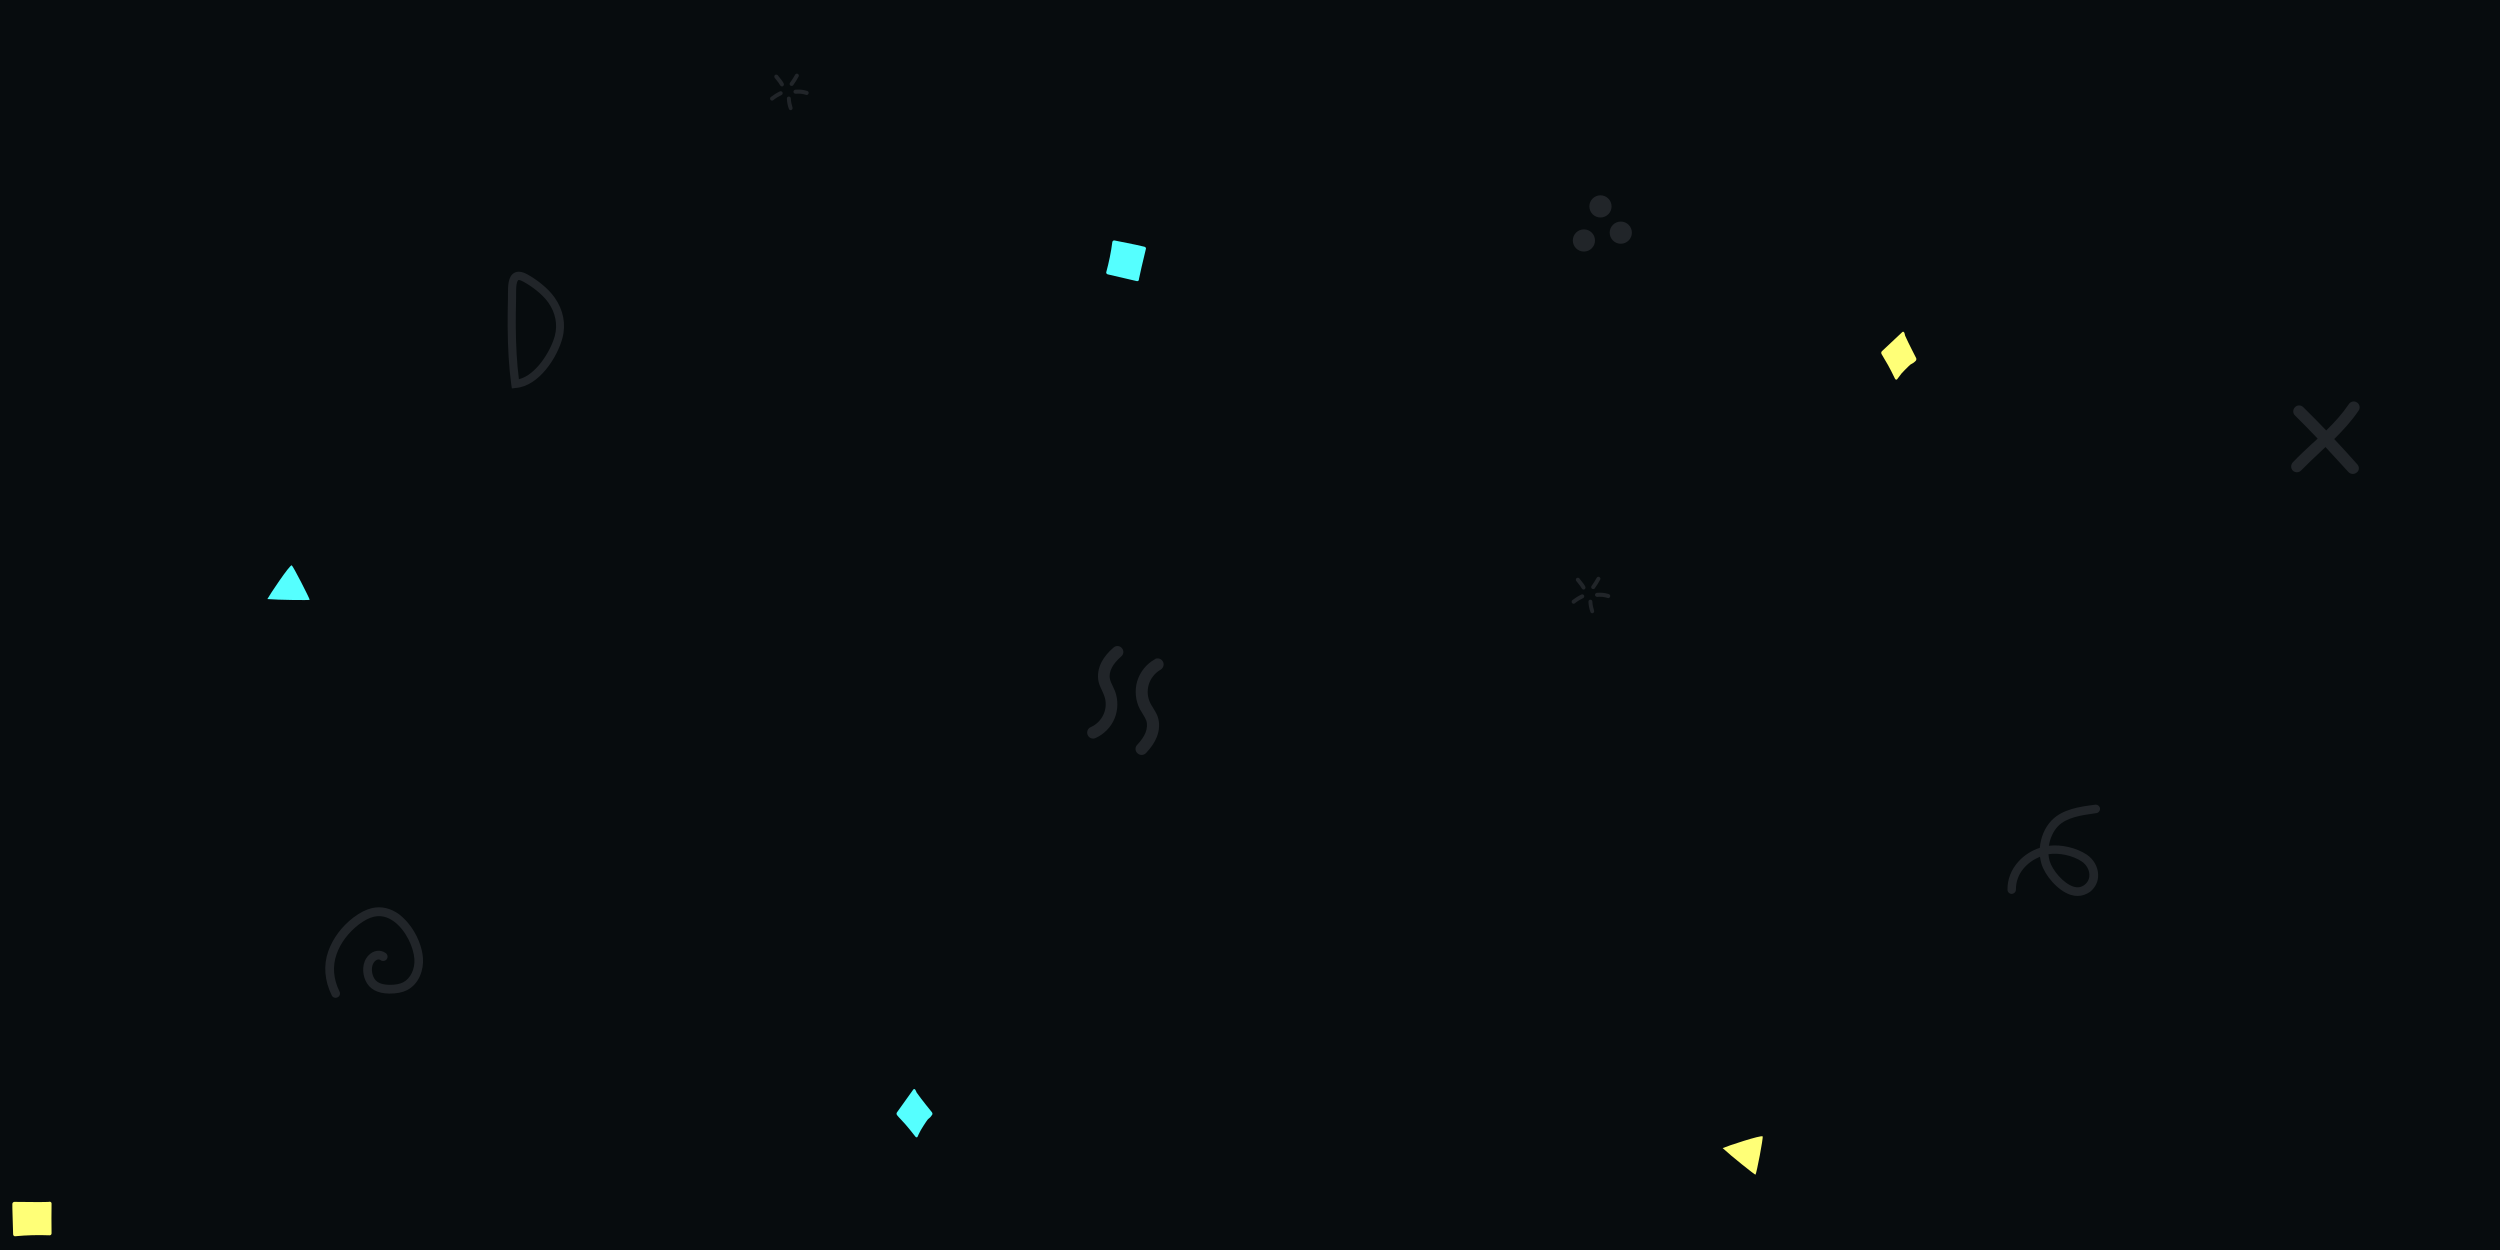
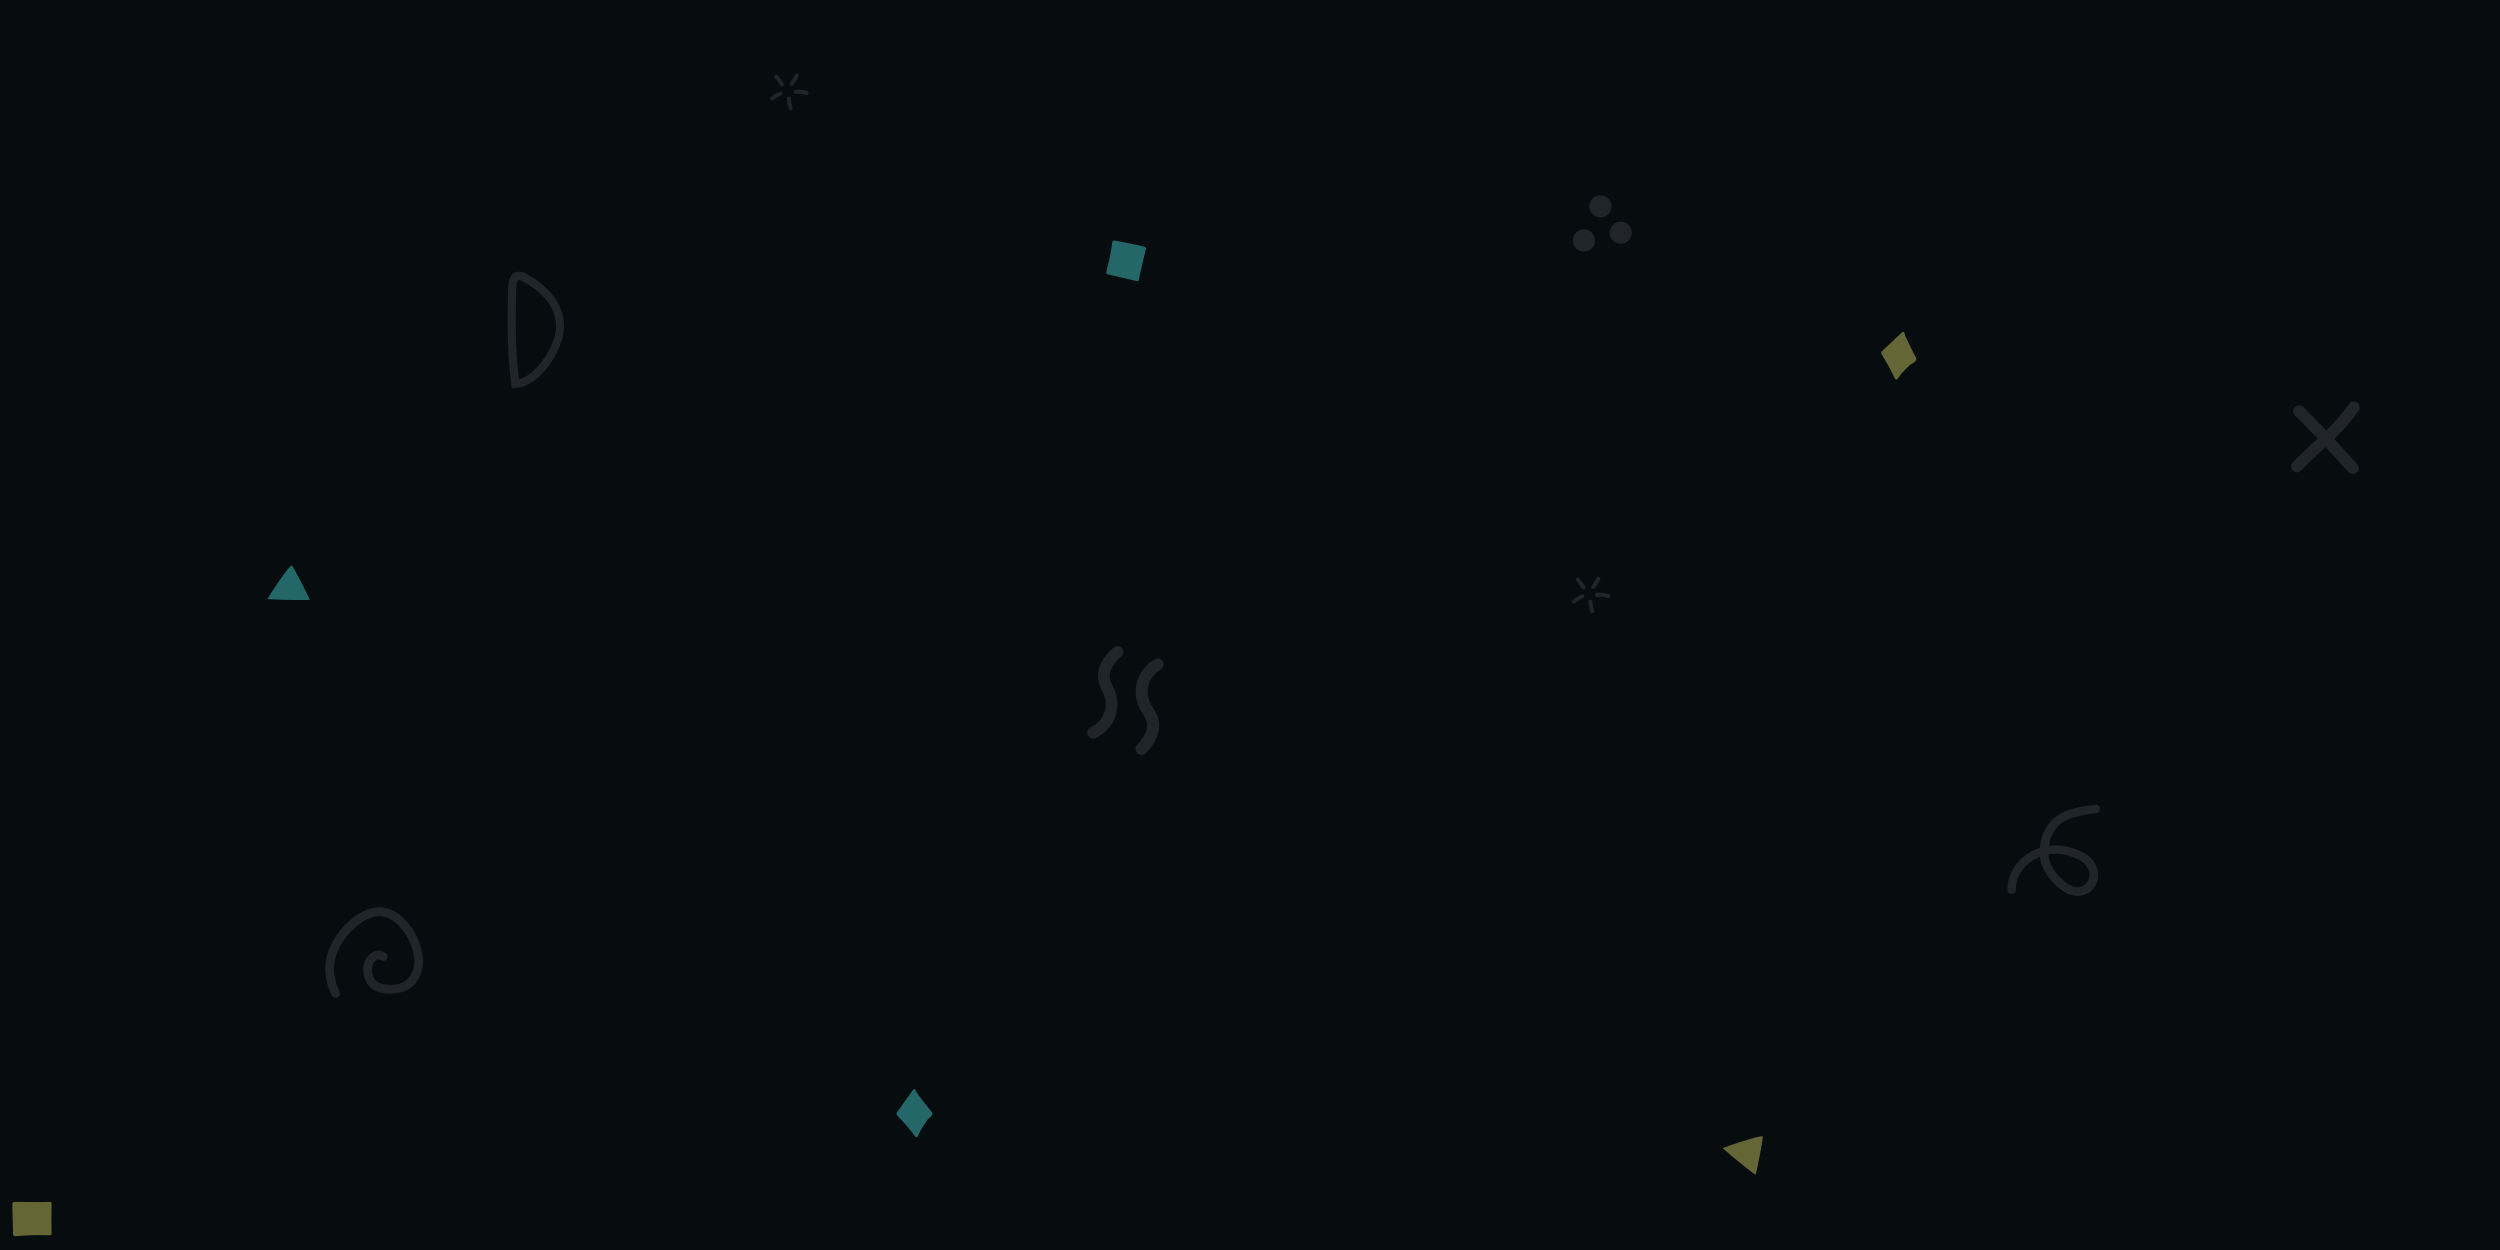
<svg xmlns="http://www.w3.org/2000/svg" width="861" height="430.5" viewBox="0 0 1600 800">
  <rect fill="#070C0e" width="1600" height="800" />
-   <path fill="#FF7" d="M1102.5 734.8c2.5-1.2 24.8-8.6 25.6-7.5.5.7-3.9 23.8-4.6 24.5C1123.3 752.1 1107.5 739.5 1102.5 734.8zM1226.3 229.1c0-.1-4.9-9.4-7-14.2-.1-.3-.3-1.1-.4-1.6-.1-.4-.3-.7-.6-.9-.3-.2-.6-.1-.8.1l-13.1 12.3c0 0 0 0 0 0-.2.2-.3.5-.4.8 0 .3 0 .7.2 1 .1.1 1.4 2.5 2.1 3.6 2.4 3.7 6.5 12.1 6.5 12.2.2.3.4.5.7.6.3 0 .5-.1.7-.3 0 0 1.8-2.5 2.7-3.6 1.5-1.6 3-3.2 4.6-4.7 1.2-1.2 1.6-1.4 2.1-1.6.5-.3 1.1-.5 2.5-1.9C1226.5 230.4 1226.6 229.6 1226.3 229.1zM33 770.3C33 770.3 33 770.3 33 770.3c0-.7-.5-1.2-1.2-1.2-.1 0-.3 0-.4.1-1.6.2-14.3.1-22.2 0-.3 0-.6.1-.9.4-.2.2-.4.5-.4.9 0 .2 0 4.9.1 5.9l.4 13.6c0 .3.2.6.4.9.2.2.5.3.8.3 0 0 .1 0 .1 0 7.3-.7 14.7-.9 22-.6.3 0 .7-.1.9-.3.2-.2.4-.6.4-.9C32.9 783.3 32.9 776.2 33 770.3z" />
-   <path fill="#5ff" d="M171.1 383.4c1.3-2.5 14.3-22 15.6-21.6.8.3 11.5 21.2 11.5 22.1C198.1 384.2 177.9 384 171.1 383.4zM596.4 711.8c-.1-.1-6.7-8.2-9.7-12.5-.2-.3-.5-1-.7-1.5-.2-.4-.4-.7-.7-.8-.3-.1-.6 0-.8.3L574 712c0 0 0 0 0 0-.2.2-.2.5-.2.9 0 .3.2.7.4.9.1.1 1.8 2.2 2.8 3.1 3.1 3.1 8.8 10.5 8.9 10.6.2.3.5.4.8.4.3 0 .5-.2.6-.5 0 0 1.2-2.8 2-4.1 1.1-1.9 2.3-3.7 3.5-5.5.9-1.4 1.3-1.7 1.7-2 .5-.4 1-.7 2.1-2.4C596.9 713.1 596.8 712.3 596.4 711.8zM727.5 179.9C727.5 179.9 727.5 179.9 727.5 179.9c.6.2 1.3-.2 1.4-.8 0-.1 0-.2 0-.4.2-1.4 2.8-12.6 4.5-19.5.1-.3 0-.6-.2-.8-.2-.3-.5-.4-.8-.5-.2 0-4.7-1.1-5.7-1.3l-13.4-2.7c-.3-.1-.7 0-.9.2-.2.2-.4.4-.5.6 0 0 0 .1 0 .1-.8 6.5-2.2 13.1-3.9 19.4-.1.3 0 .6.2.9.2.3.5.4.8.5C714.8 176.9 721.7 178.5 727.5 179.9zM728.5 178.1c-.1-.1-.2-.2-.4-.2C728.3 177.9 728.4 178 728.5 178.1z" />
+   <path fill="#FFFF7760" d="M1102.5 734.8c2.5-1.2 24.8-8.6 25.6-7.5.5.7-3.9 23.8-4.6 24.5C1123.3 752.1 1107.5 739.5 1102.5 734.8zM1226.3 229.1c0-.1-4.9-9.4-7-14.2-.1-.3-.3-1.1-.4-1.6-.1-.4-.3-.7-.6-.9-.3-.2-.6-.1-.8.1l-13.1 12.3c0 0 0 0 0 0-.2.2-.3.5-.4.8 0 .3 0 .7.2 1 .1.1 1.4 2.5 2.1 3.6 2.4 3.7 6.5 12.1 6.5 12.2.2.3.4.5.7.6.3 0 .5-.1.7-.3 0 0 1.8-2.5 2.7-3.6 1.5-1.6 3-3.2 4.6-4.7 1.2-1.2 1.6-1.4 2.1-1.6.5-.3 1.1-.5 2.5-1.9C1226.5 230.4 1226.6 229.6 1226.3 229.1zM33 770.3C33 770.3 33 770.3 33 770.3c0-.7-.5-1.2-1.2-1.2-.1 0-.3 0-.4.1-1.6.2-14.3.1-22.2 0-.3 0-.6.1-.9.4-.2.2-.4.5-.4.9 0 .2 0 4.9.1 5.9l.4 13.6c0 .3.2.6.4.9.2.2.5.3.8.3 0 0 .1 0 .1 0 7.3-.7 14.7-.9 22-.6.3 0 .7-.1.9-.3.2-.2.4-.6.4-.9C32.9 783.3 32.9 776.2 33 770.3z" />
+   <path fill="#55ffff60" d="M171.1 383.4c1.3-2.5 14.3-22 15.6-21.6.8.3 11.5 21.2 11.5 22.1C198.1 384.2 177.9 384 171.1 383.4zM596.4 711.8c-.1-.1-6.7-8.2-9.7-12.5-.2-.3-.5-1-.7-1.5-.2-.4-.4-.7-.7-.8-.3-.1-.6 0-.8.3L574 712c0 0 0 0 0 0-.2.2-.2.5-.2.9 0 .3.2.7.4.9.1.1 1.8 2.2 2.8 3.1 3.1 3.1 8.8 10.5 8.9 10.6.2.3.5.4.8.4.3 0 .5-.2.6-.5 0 0 1.2-2.8 2-4.1 1.1-1.9 2.3-3.7 3.5-5.5.9-1.4 1.3-1.7 1.7-2 .5-.4 1-.7 2.1-2.4C596.9 713.1 596.8 712.3 596.4 711.8zM727.5 179.9C727.5 179.9 727.5 179.9 727.5 179.9c.6.2 1.3-.2 1.4-.8 0-.1 0-.2 0-.4.2-1.4 2.8-12.6 4.5-19.5.1-.3 0-.6-.2-.8-.2-.3-.5-.4-.8-.5-.2 0-4.7-1.1-5.7-1.3l-13.4-2.7c-.3-.1-.7 0-.9.2-.2.2-.4.4-.5.6 0 0 0 .1 0 .1-.8 6.5-2.2 13.1-3.9 19.4-.1.3 0 .6.2.9.2.3.5.4.8.5C714.8 176.9 721.7 178.5 727.5 179.9zM728.5 178.1c-.1-.1-.2-.2-.4-.2C728.3 177.9 728.4 178 728.5 178.1z" />
  <g fill="#212529">
    <path d="M699.6 472.7c-1.5 0-2.8-.8-3.5-2.3-.8-1.9 0-4.2 1.9-5 3.7-1.6 6.8-4.7 8.4-8.5 1.6-3.8 1.7-8.1.2-11.9-.3-.9-.8-1.8-1.2-2.8-.8-1.7-1.8-3.7-2.3-5.9-.9-4.1-.2-8.6 2-12.8 1.7-3.1 4.1-6.1 7.6-9.1 1.6-1.4 4-1.2 5.3.4 1.4 1.6 1.2 4-.4 5.3-2.8 2.5-4.7 4.7-5.9 7-1.4 2.6-1.9 5.3-1.3 7.6.3 1.4 1 2.8 1.7 4.3.5 1.1 1 2.2 1.5 3.3 2.1 5.6 2 12-.3 17.6-2.3 5.5-6.8 10.1-12.3 12.5C700.6 472.6 700.1 472.7 699.6 472.7zM740.4 421.4c1.5-.2 3 .5 3.8 1.9 1.1 1.8.4 4.2-1.4 5.3-3.7 2.1-6.4 5.6-7.6 9.5-1.2 4-.8 8.4 1.1 12.1.4.9 1 1.7 1.6 2.7 1 1.7 2.2 3.5 3 5.7 1.4 4 1.2 8.7-.6 13.2-1.4 3.4-3.5 6.6-6.8 10.1-1.5 1.6-3.9 1.7-5.5.2-1.6-1.4-1.7-3.9-.2-5.4 2.6-2.8 4.3-5.3 5.3-7.7 1.1-2.8 1.3-5.6.5-7.9-.5-1.3-1.3-2.7-2.2-4.1-.6-1-1.3-2.1-1.9-3.2-2.8-5.4-3.4-11.9-1.7-17.8 1.8-5.9 5.8-11 11.2-14C739.4 421.6 739.9 421.4 740.4 421.4zM261.3 590.9c5.7 6.8 9 15.7 9.4 22.4.5 7.3-2.4 16.4-10.2 20.4-3 1.5-6.7 2.2-11.2 2.2-7.9-.1-12.9-2.9-15.4-8.4-2.1-4.7-2.3-11.4 1.8-15.9 3.2-3.5 7.8-4.1 11.2-1.6 1.2.9 1.5 2.7.6 3.9-.9 1.2-2.7 1.5-3.9.6-1.8-1.3-3.6.6-3.8.8-2.4 2.6-2.1 7-.8 9.9 1.5 3.4 4.7 5 10.4 5.1 3.6 0 6.4-.5 8.6-1.6 4.7-2.4 7.7-8.6 7.2-15-.5-7.3-5.3-18.2-13-23.9-4.2-3.1-8.5-4.1-12.9-3.1-3.1.7-6.2 2.4-9.7 5-6.6 5.1-11.7 11.8-14.2 19-2.7 7.7-2.1 15.8 1.9 23.9.7 1.4.1 3.1-1.3 3.7-1.4.7-3.1.1-3.7-1.3-4.6-9.4-5.4-19.2-2.2-28.2 2.9-8.2 8.6-15.9 16.1-21.6 4.1-3.1 8-5.1 11.8-6 6-1.4 12 0 17.5 4C257.6 586.9 259.6 588.8 261.3 590.9z" />
    <circle cx="1013.7" cy="153.9" r="7.1" />
    <circle cx="1024.3" cy="132.1" r="7.1" />
    <circle cx="1037.3" cy="148.9" r="7.1" />
    <path d="M1508.7 297.2c-4.8-5.4-9.7-10.8-14.8-16.2 5.6-5.6 11.1-11.5 15.6-18.2 1.2-1.7.7-4.1-1-5.2-1.7-1.2-4.1-.7-5.2 1-4.2 6.2-9.1 11.6-14.5 16.9-4.8-5-9.7-10-14.7-14.9-1.5-1.5-3.9-1.5-5.3 0-1.5 1.5-1.5 3.9 0 5.3 4.9 4.8 9.7 9.8 14.5 14.8-1.1 1.1-2.3 2.2-3.5 3.2-4.1 3.8-8.4 7.8-12.4 12-1.4 1.5-1.4 3.8 0 5.3 0 0 0 0 0 0 1.5 1.4 3.9 1.4 5.3-.1 3.9-4 8.1-7.9 12.1-11.7 1.2-1.1 2.3-2.2 3.5-3.3 4.9 5.3 9.8 10.6 14.6 15.9.1.1.1.1.2.2 1.4 1.4 3.7 1.5 5.2.2C1510 301.2 1510.1 298.8 1508.7 297.2zM327.6 248.6l-.4-2.6c-1.5-11.1-2.2-23.2-2.3-37 0-5.5 0-11.5.2-18.5 0-.7 0-1.5 0-2.3 0-5 0-11.2 3.9-13.5 2.2-1.3 5.1-1 8.5.9 5.7 3.1 13.2 8.7 17.5 14.9 5.5 7.8 7.3 16.9 5 25.7-3.2 12.3-15 31-30 32.1L327.6 248.6zM332.1 179.2c-.2 0-.3 0-.4.1-.1.1-.7.5-1.1 2.7-.3 1.9-.3 4.2-.3 6.3 0 .8 0 1.7 0 2.4-.2 6.9-.2 12.8-.2 18.3.1 12.5.7 23.5 2 33.7 11-2.7 20.4-18.1 23-27.8 1.9-7.2.4-14.8-4.2-21.3l0 0C347 188.1 340 183 335 180.3 333.6 179.5 332.6 179.2 332.1 179.2zM516.3 60.8c-.1 0-.2 0-.4-.1-2.4-.7-4-.9-6.7-.7-.7 0-1.3-.5-1.4-1.2 0-.7.5-1.3 1.2-1.4 3.1-.2 4.9 0 7.6.8.7.2 1.1.9.9 1.6C517.3 60.4 516.8 60.8 516.3 60.8zM506.1 70.5c-.5 0-1-.3-1.2-.8-.8-2.1-1.2-4.3-1.3-6.6 0-.7.5-1.3 1.2-1.3.7 0 1.3.5 1.3 1.2.1 2 .5 3.9 1.1 5.8.2.7-.1 1.4-.8 1.6C506.4 70.5 506.2 70.5 506.1 70.5zM494.1 64.4c-.4 0-.8-.2-1-.5-.4-.6-.3-1.4.2-1.8 1.8-1.4 3.7-2.6 5.8-3.6.6-.3 1.4 0 1.7.6.3.6 0 1.4-.6 1.7-1.9.9-3.7 2-5.3 3.3C494.7 64.3 494.4 64.4 494.1 64.4zM500.5 55.3c-.5 0-.9-.3-1.2-.7-.5-1-1.2-1.9-2.4-3.4-.3-.4-.7-.9-1.1-1.4-.4-.6-.3-1.4.2-1.8.6-.4 1.4-.3 1.8.2.4.5.8 1 1.1 1.4 1.3 1.6 2.1 2.6 2.7 3.9.3.6 0 1.4-.6 1.7C500.9 55.3 500.7 55.3 500.5 55.3zM506.7 55c-.3 0-.5-.1-.8-.2-.6-.4-.7-1.2-.3-1.8 1.2-1.7 2.3-3.4 3.3-5.2.3-.6 1.1-.9 1.7-.5.6.3.9 1.1.5 1.7-1 1.9-2.2 3.8-3.5 5.6C507.4 54.8 507.1 55 506.7 55zM1029.3 382.8c-.1 0-.2 0-.4-.1-2.4-.7-4-.9-6.7-.7-.7 0-1.3-.5-1.4-1.2 0-.7.5-1.3 1.2-1.4 3.1-.2 4.9 0 7.6.8.7.2 1.1.9.9 1.6C1030.3 382.4 1029.8 382.8 1029.3 382.8zM1019.1 392.5c-.5 0-1-.3-1.2-.8-.8-2.1-1.2-4.3-1.3-6.6 0-.7.5-1.3 1.2-1.3.7 0 1.3.5 1.3 1.2.1 2 .5 3.9 1.1 5.8.2.7-.1 1.4-.8 1.6C1019.4 392.5 1019.2 392.5 1019.1 392.5zM1007.1 386.4c-.4 0-.8-.2-1-.5-.4-.6-.3-1.4.2-1.8 1.8-1.4 3.7-2.6 5.8-3.6.6-.3 1.4 0 1.7.6.3.6 0 1.4-.6 1.7-1.9.9-3.7 2-5.3 3.3C1007.7 386.3 1007.4 386.4 1007.1 386.4zM1013.5 377.3c-.5 0-.9-.3-1.2-.7-.5-1-1.2-1.9-2.4-3.4-.3-.4-.7-.9-1.1-1.4-.4-.6-.3-1.4.2-1.8.6-.4 1.4-.3 1.8.2.4.5.8 1 1.1 1.4 1.3 1.6 2.1 2.6 2.7 3.9.3.6 0 1.4-.6 1.7C1013.9 377.3 1013.7 377.3 1013.5 377.3zM1019.7 377c-.3 0-.5-.1-.8-.2-.6-.4-.7-1.2-.3-1.8 1.2-1.7 2.3-3.4 3.3-5.2.3-.6 1.1-.9 1.7-.5.6.3.9 1.1.5 1.7-1 1.9-2.2 3.8-3.5 5.6C1020.4 376.8 1020.1 377 1019.7 377zM1329.7 573.4c-1.4 0-2.9-.2-4.5-.7-8.4-2.7-16.6-12.7-18.7-20-.4-1.4-.7-2.9-.9-4.4-8.1 3.3-15.5 10.6-15.4 21 0 1.5-1.2 2.7-2.7 2.8 0 0 0 0 0 0-1.5 0-2.7-1.2-2.7-2.7-.1-6.7 2.4-12.9 7-18 3.6-4 8.4-7.1 13.7-8.8.5-6.5 3.1-12.9 7.4-17.4 7-7.4 18.2-8.9 27.3-10.1l.7-.1c1.5-.2 2.9.9 3.1 2.3.2 1.5-.9 2.9-2.3 3.1l-.7.1c-8.6 1.2-18.4 2.5-24 8.4-3 3.2-5 7.7-5.7 12.4 7.9-1 17.7 1.3 24.3 5.7 4.3 2.9 7.1 7.8 7.2 12.7.2 4.3-1.7 8.3-5.2 11.1C1335.2 572.4 1332.6 573.4 1329.7 573.4zM1311 546.7c.1 1.5.4 3 .8 4.4 1.7 5.8 8.7 14.2 15.1 16.3 2.8.9 5.1.5 7.2-1.1 2.7-2.1 3.2-4.8 3.1-6.6-.1-3.2-2-6.4-4.8-8.3C1326.7 547.5 1317.7 545.6 1311 546.7z" />
  </g>
</svg>
